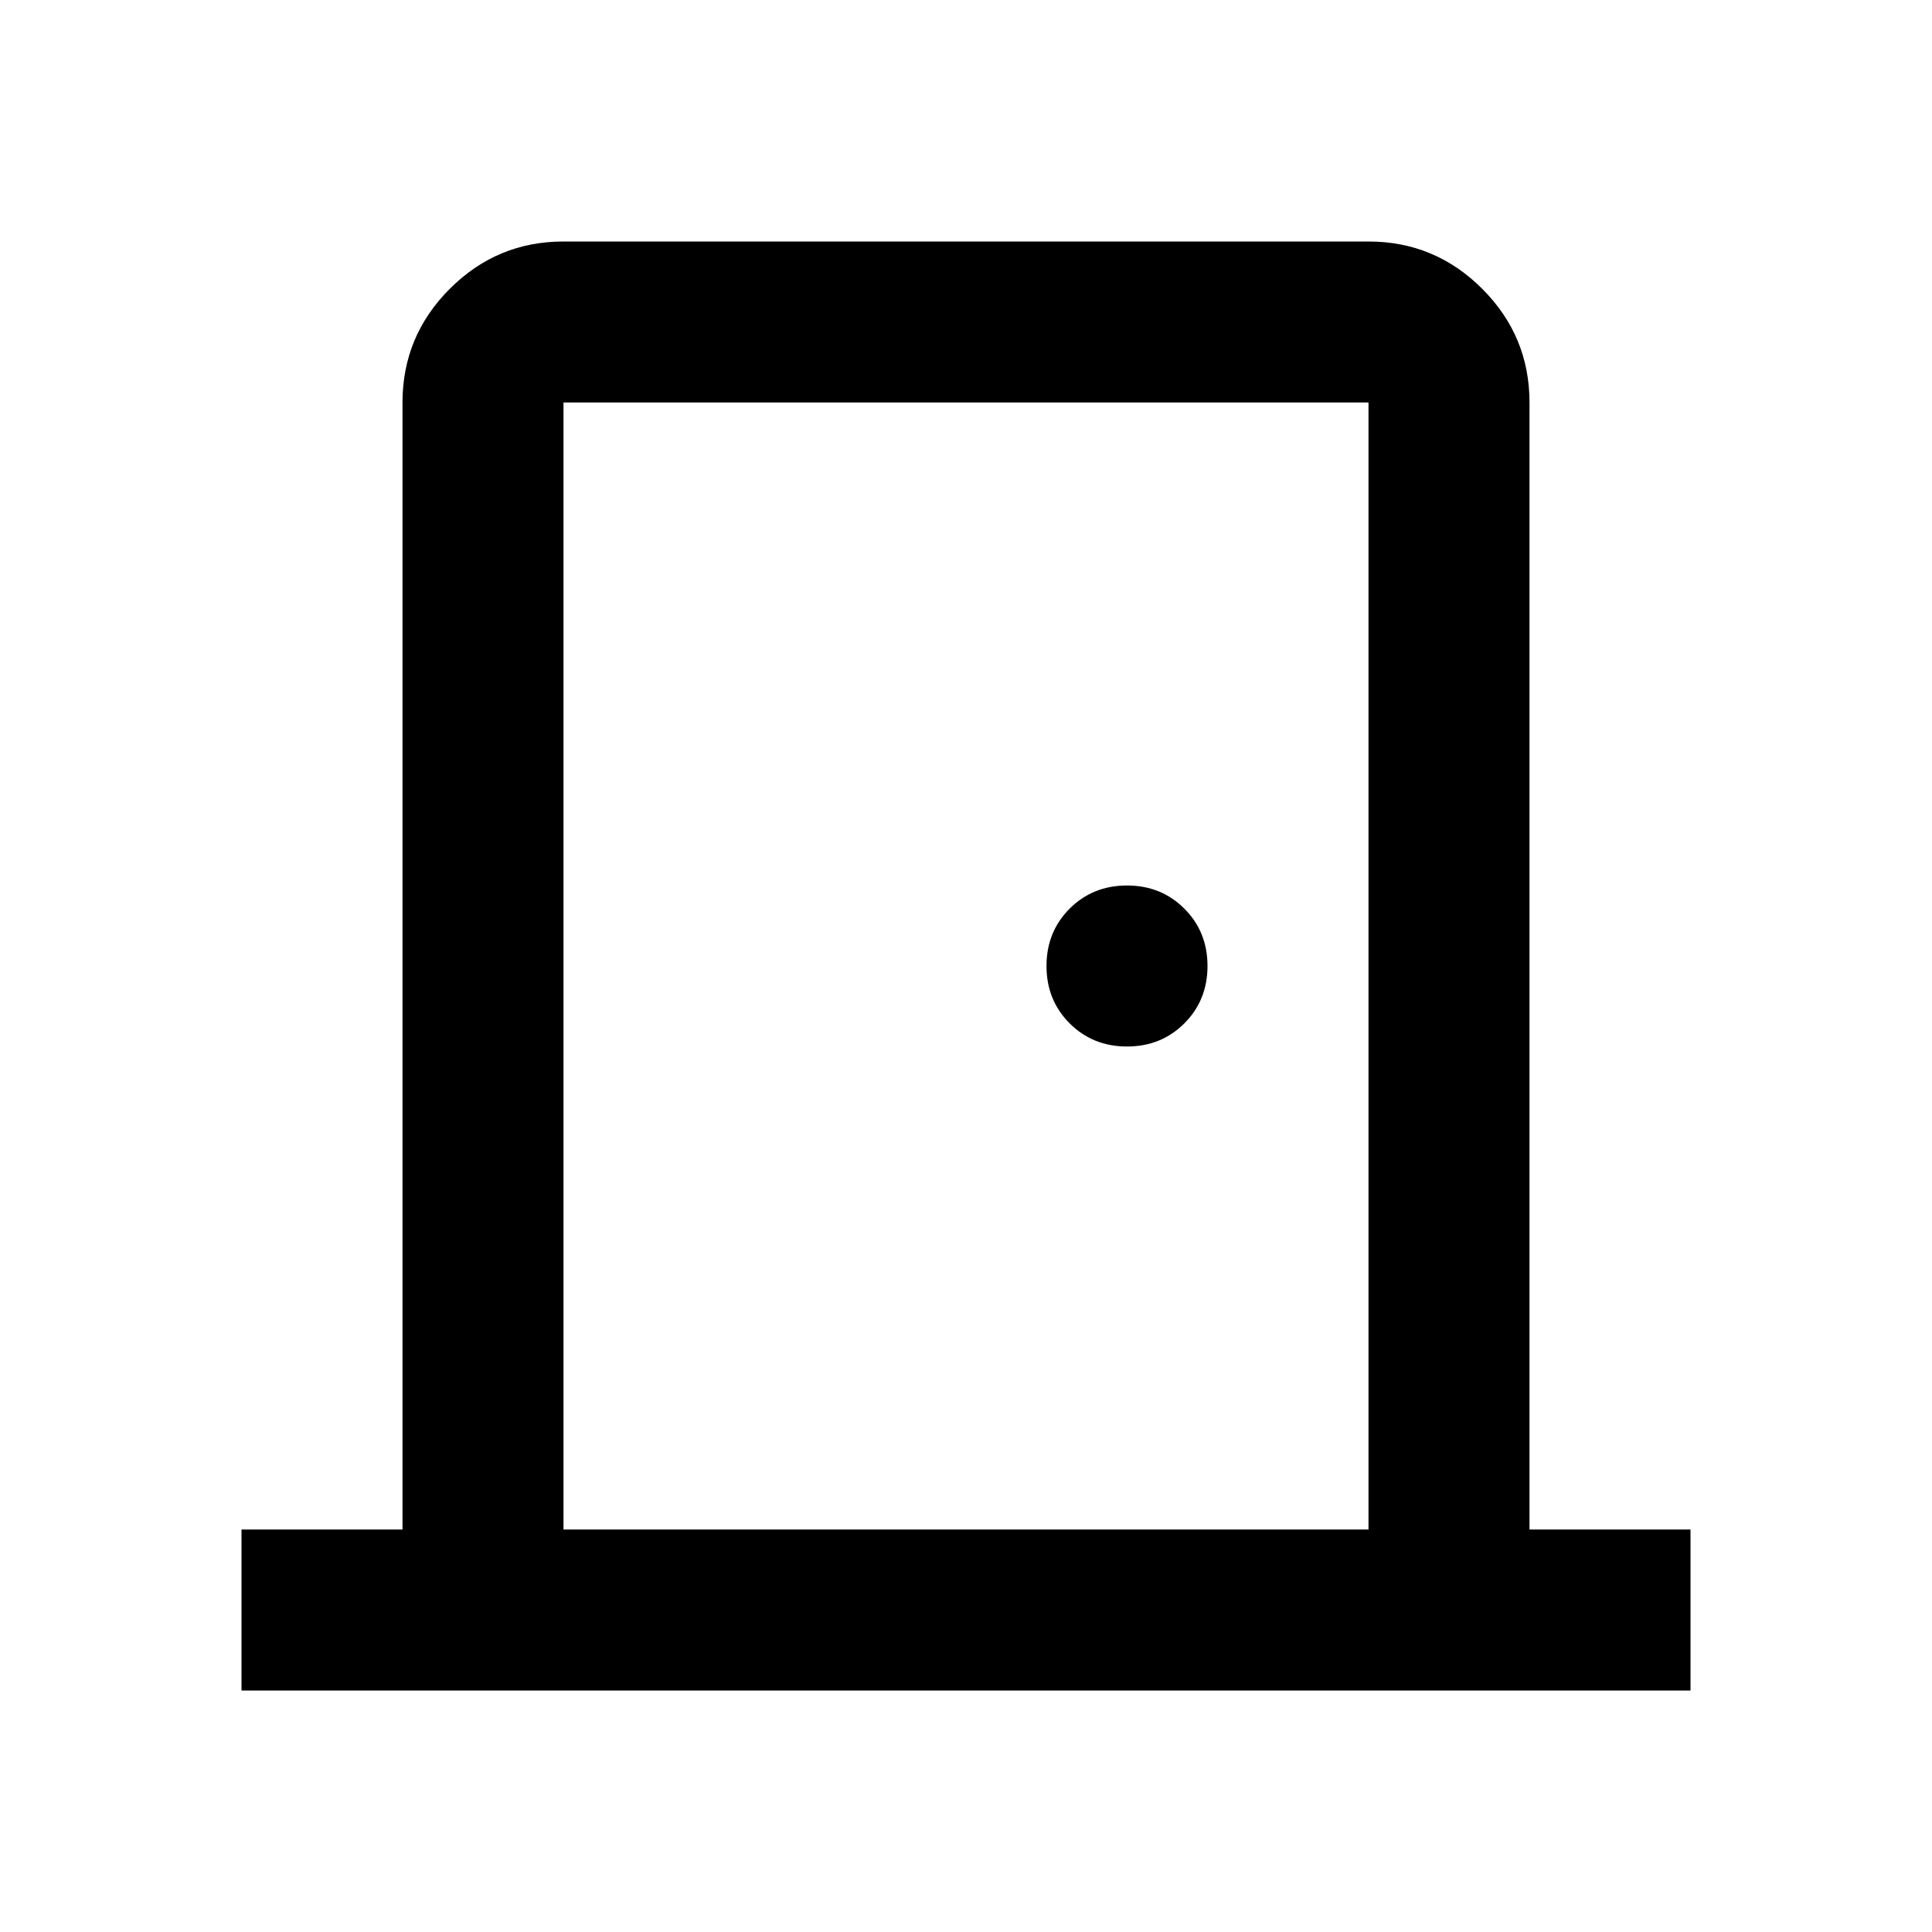
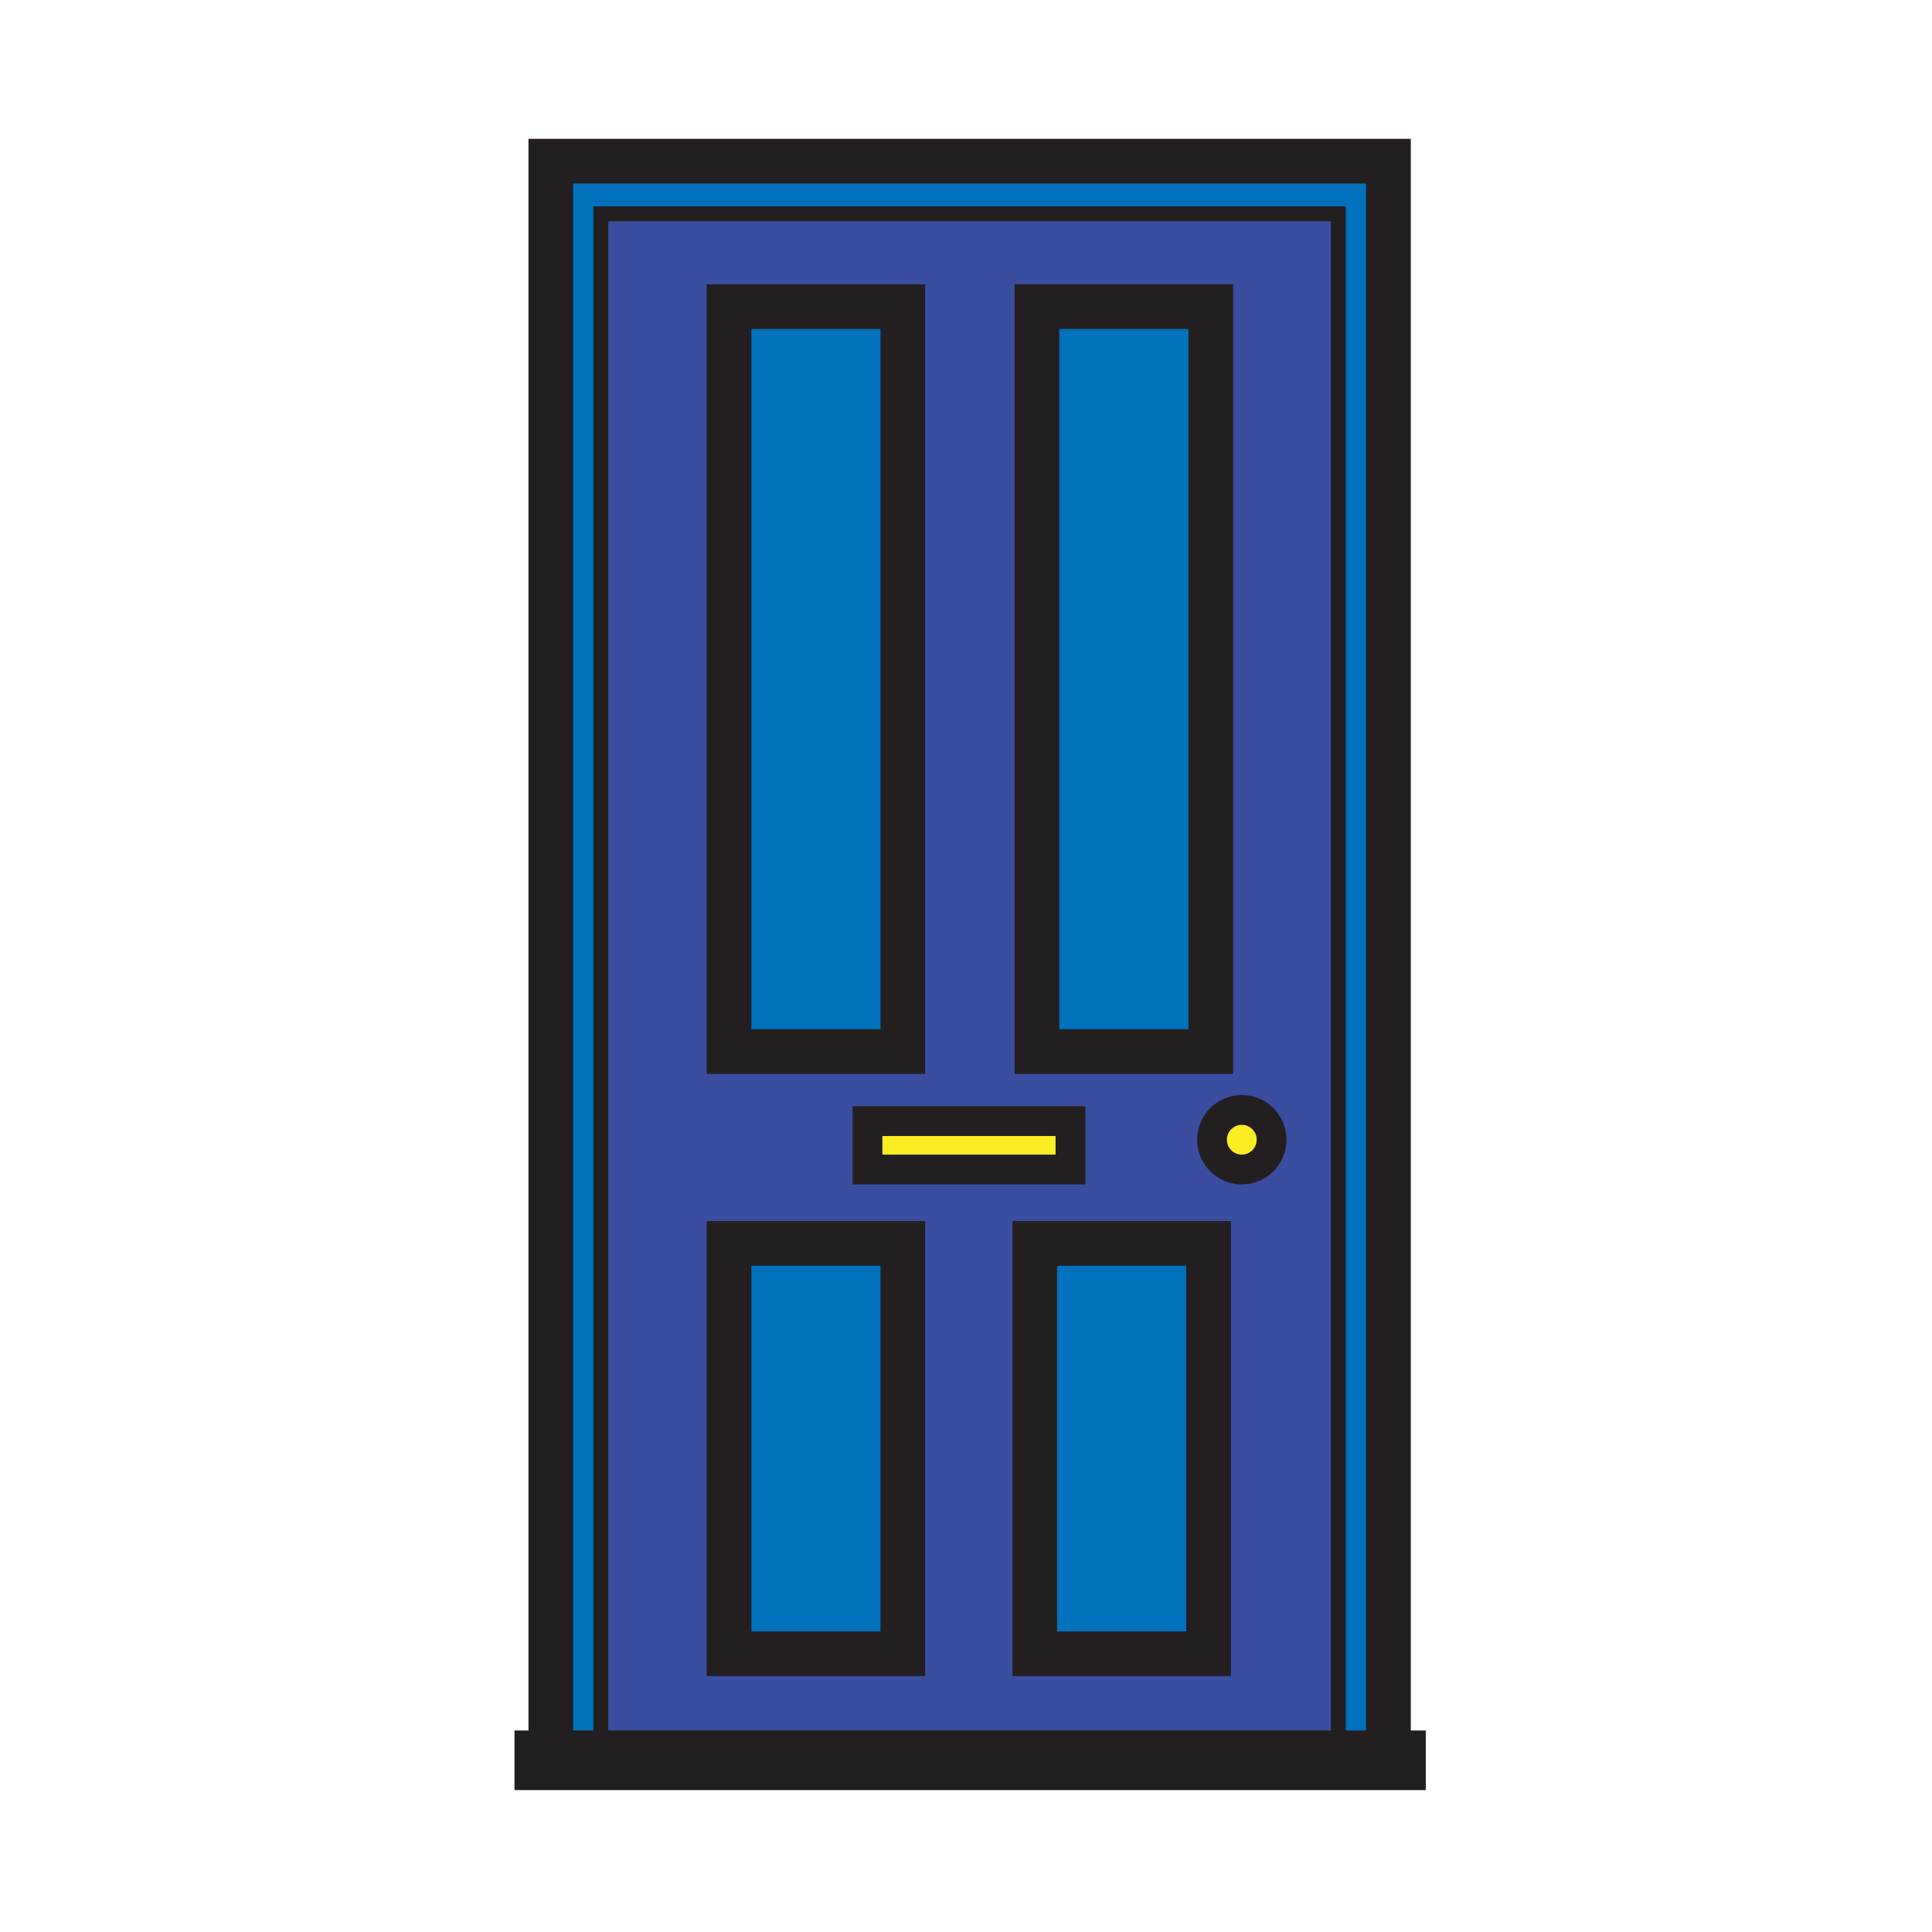
- <svg xmlns="http://www.w3.org/2000/svg" height="24" viewBox="0 -960 960 960" width="24">
-   <path d="M120-120v-80h80v-560q0-33 23.5-56.5T280-840h400q33 0 56.5 23.5T760-760v560h80v80H120Zm560-80v-560H280v560h400ZM560-440q17 0 28.5-11.5T600-480q0-17-11.5-28.5T560-520q-17 0-28.5 11.5T520-480q0 17 11.5 28.5T560-440ZM280-760v560-560Z" />
+ <svg xmlns="http://www.w3.org/2000/svg" width="850.394" height="850.394" viewBox="0 0 850.394 850.394" overflow="visible">
+   <path fill="#0071bc" d="M320.89 134.97h76.51v327.89h-76.51zM320.89 547.3h76.51v180.62h-76.51zM455.47 547.3h76.511v180.62H455.47z" />
+   <path d="M589.09 94.12v680.69H264.47V94.12h324.62zm-29.38 407.55c0-7.25-5.87-13.12-13.11-13.12-7.25 0-13.119 5.87-13.119 13.12 0 7.24 5.869 13.11 13.119 13.11 7.24 0 13.11-5.87 13.11-13.11zm-26.77-38.81V134.97h-76.52v327.89h76.52zm-.96 265.06V547.3h-76.51v180.62h76.51zm-60.8-213.14v-21.31h-89.35v21.311h89.35zM397.4 727.92V547.3h-76.51v180.62h76.51zm0-265.06V134.97h-76.51v327.89h76.51z" fill="#394ea1" />
+   <path fill="#0071bc" d="M456.42 134.97h76.521v327.89H456.42z" />
+   <path d="M546.6 488.55c7.24 0 13.11 5.87 13.11 13.12 0 7.24-5.87 13.11-13.11 13.11-7.25 0-13.119-5.87-13.119-13.11-.001-7.25 5.869-13.12 13.119-13.12zM381.83 493.47h89.35v21.311h-89.35z" fill="#fbed24" />
+   <path fill="#0071bc" d="M611.14 70.94v703.87h-22.05V94.12H264.47v680.69h-22.02V70.94z" />
+   <g fill="none" stroke="#231f20">
+     <path stroke-width="6.558" d="M264.47 777.79V94.12h324.62V777.79" />
+     <path stroke-width="19.674" d="M242.45 779.2V70.94h368.69V779.2" />
+     <path stroke-width="19.674" d="M320.89 134.97h76.51v327.89h-76.51zM320.89 547.3h76.51v180.62h-76.51zM455.47 547.3h76.511v180.62H455.47zM456.42 134.97h76.521v327.89H456.42z" />
+     <path stroke-width="13.116" d="M381.83 493.47h89.35v21.311h-89.35zM559.71 501.67c0 7.24-5.87 13.11-13.11 13.11-7.25 0-13.119-5.87-13.119-13.11 0-7.25 5.869-13.12 13.119-13.12 7.24 0 13.11 5.87 13.11 13.12z" />
+     <path stroke-width="26.232" d="M226.45 774.81h401.13" />
+   </g>
+   <path fill="none" d="M0 0h850.394v850.394H0z" />
</svg>
